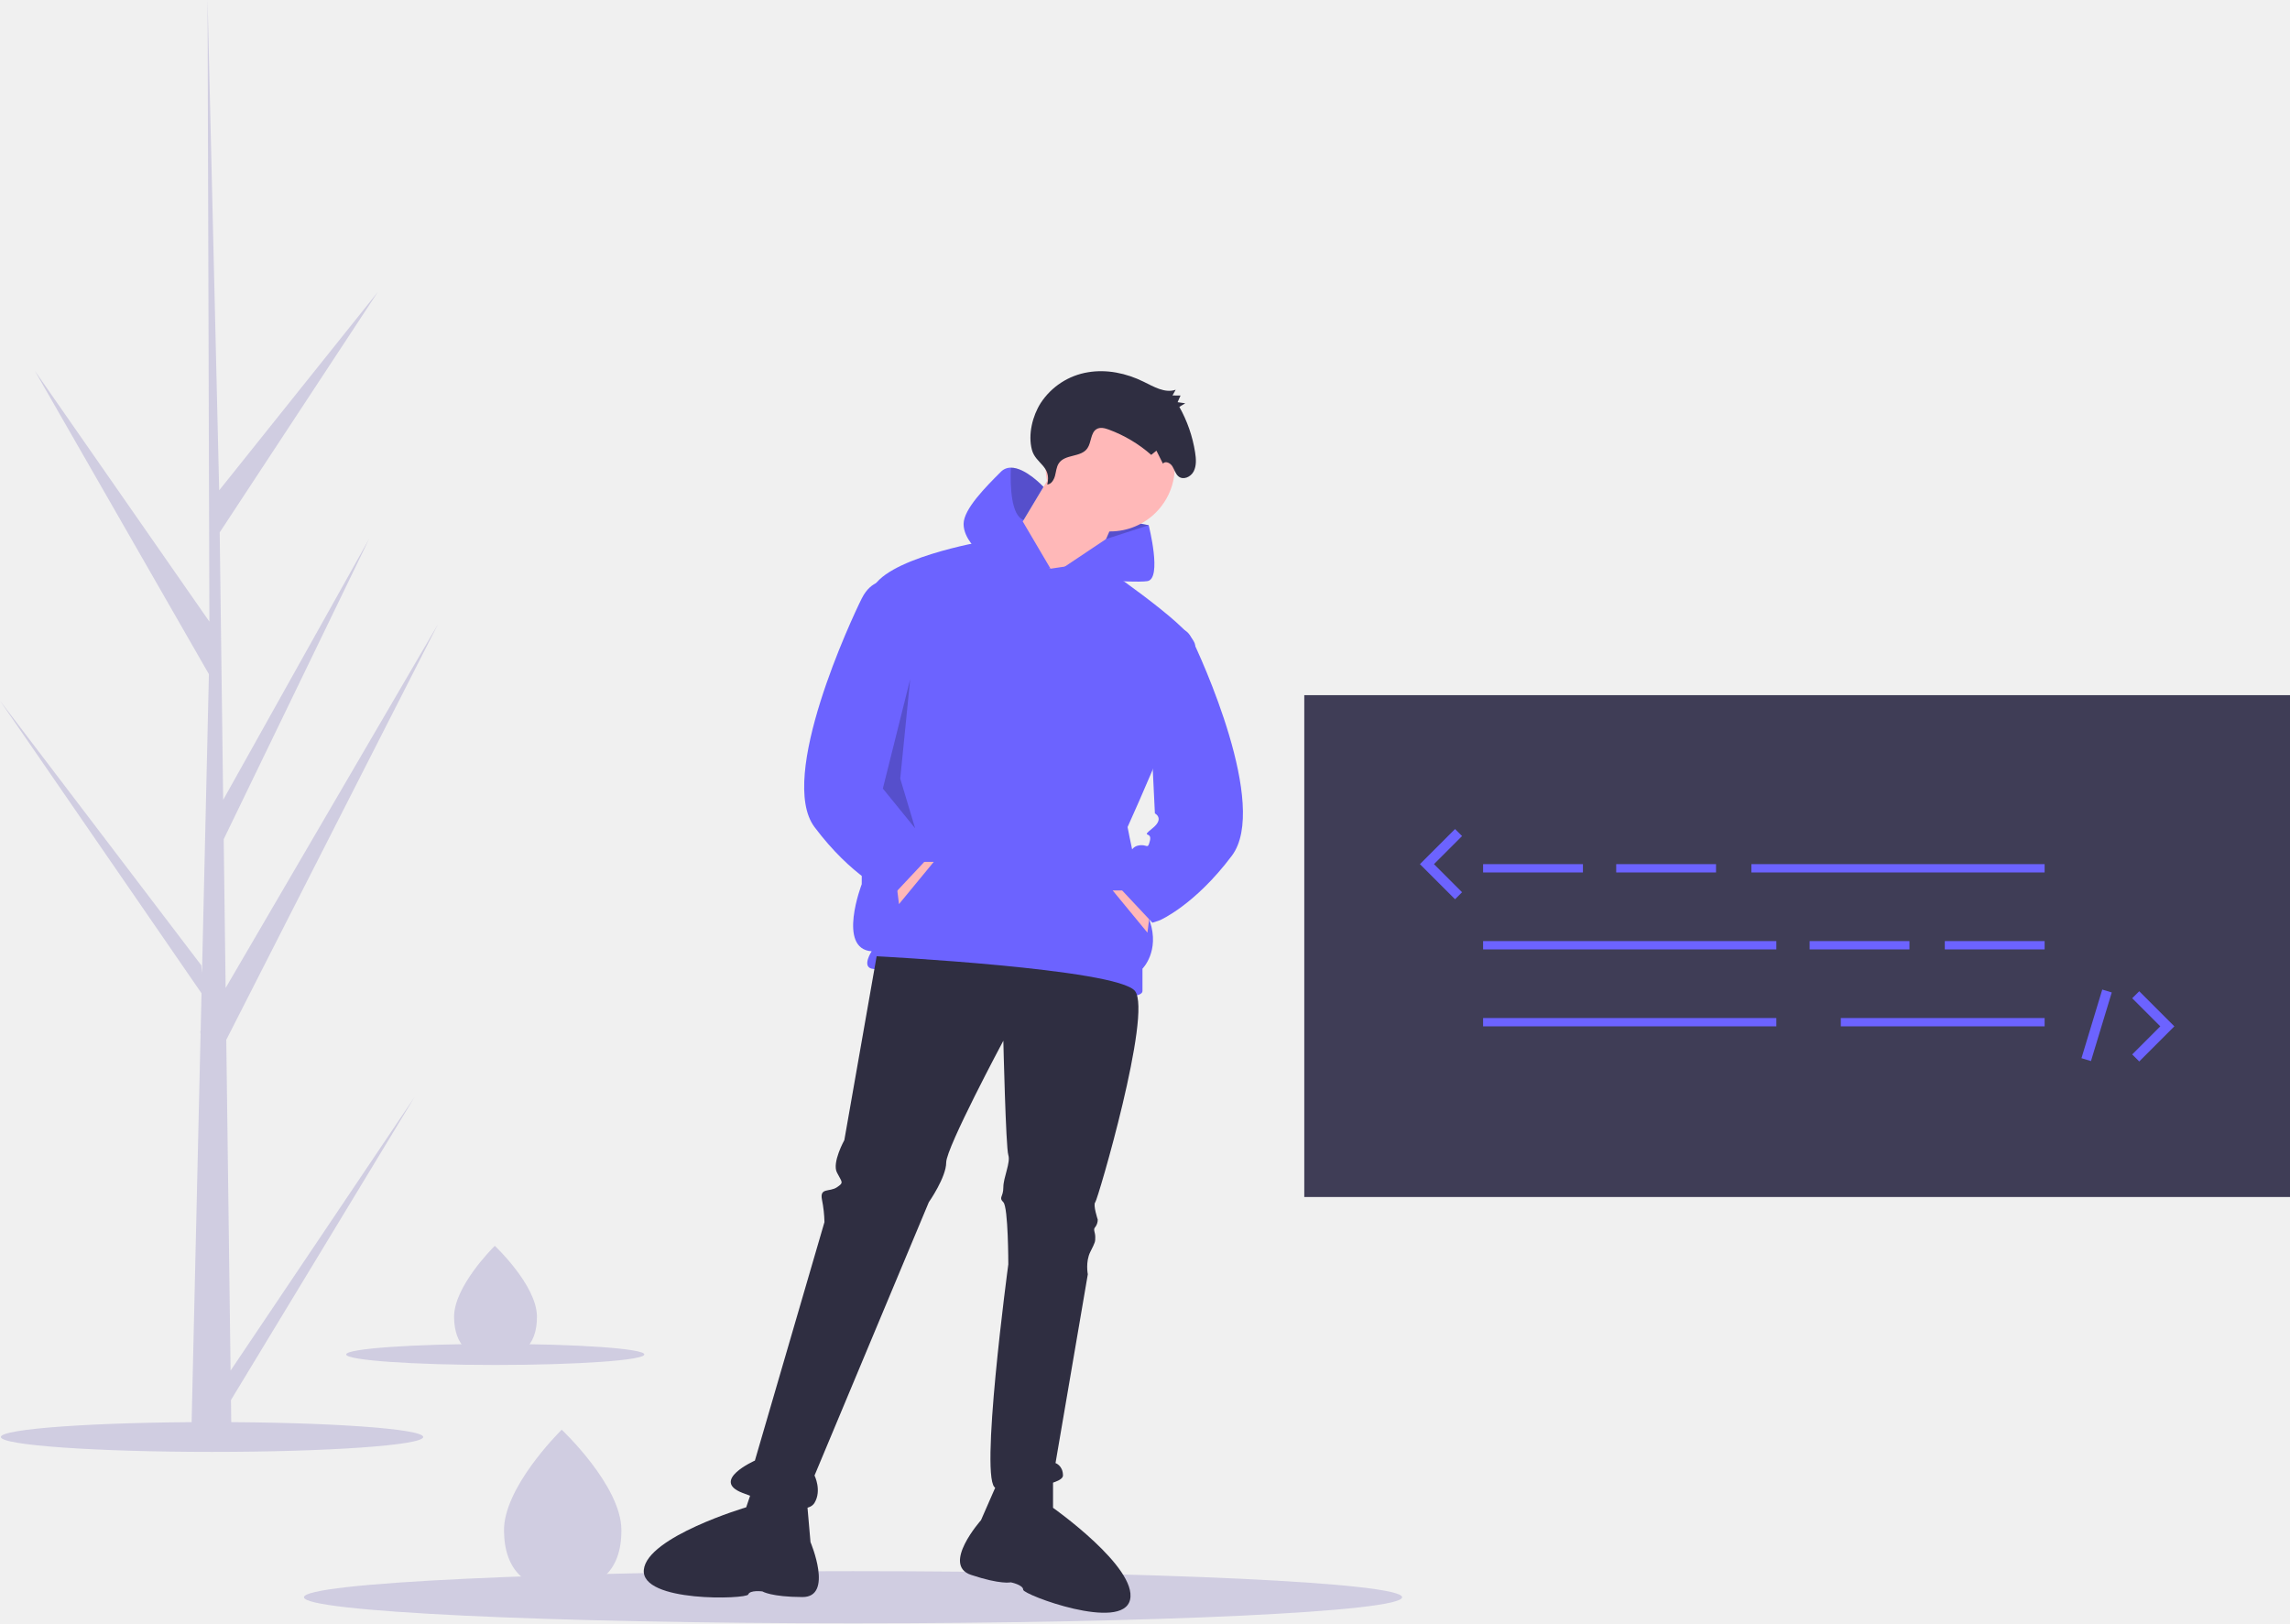
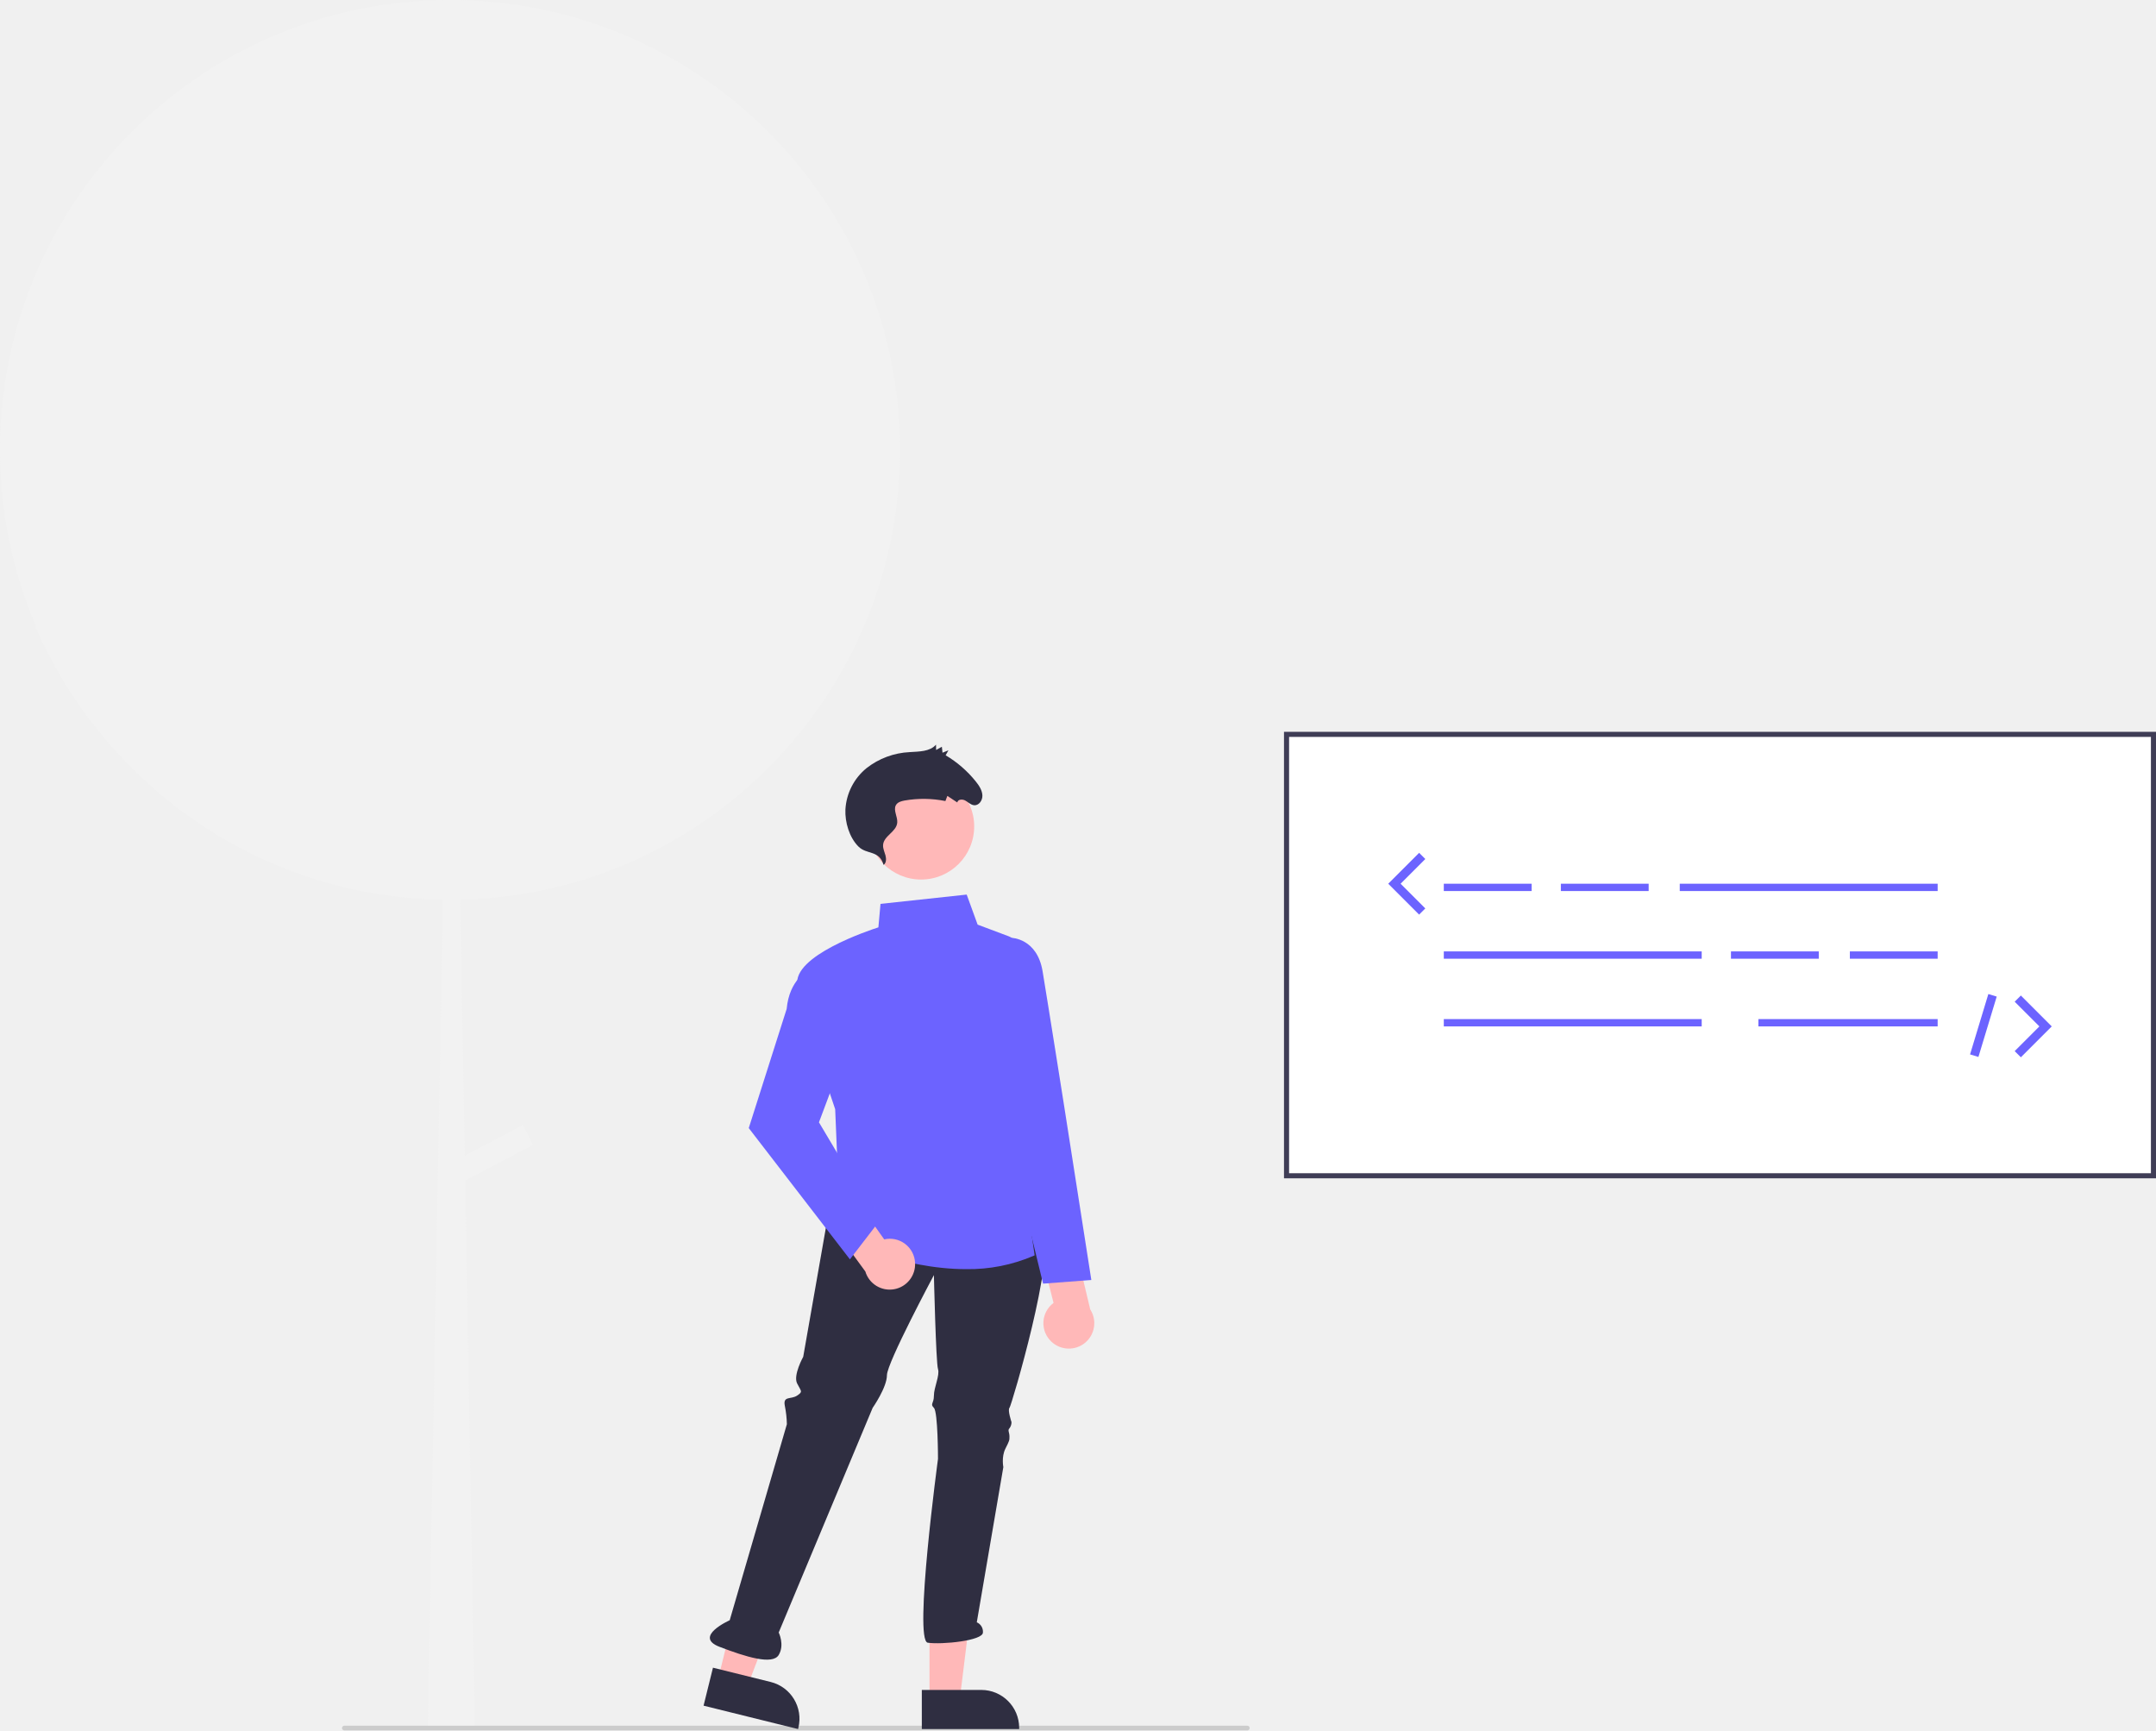
- <svg xmlns="http://www.w3.org/2000/svg" id="e4bbe722-77af-4dff-9d23-13f94132c30a" data-name="Layer 1" width="921.72" height="653.41" viewBox="0 0 921.72 653.41">
-   <ellipse cx="85.344" cy="578.41" rx="85" ry="6" fill="#d0cde1" />
-   <ellipse cx="343.344" cy="642.91" rx="221" ry="10.5" fill="#d0cde1" />
-   <polygon points="458.344 218.41 462.344 211.41 442.344 207.41 440.344 217.41 443.344 225.41 458.344 218.41" fill="#6c63ff" />
-   <polygon points="458.344 218.41 462.344 211.41 442.344 207.41 440.344 217.41 443.344 225.41 458.344 218.41" opacity="0.2" />
-   <circle cx="446.844" cy="187.91" r="26" fill="#ffb8b8" />
-   <polygon points="424.844 187.91 403.844 222.91 434.844 240.91 450.844 203.91 424.844 187.91" fill="#ffb8b8" />
-   <path d="M561.984,352.205l-27-11s-41,7-45,20-4,118-4,118-10,26,4,27c0,0-4,6,0,7s45,0,61,5,48,9,48,4v-9s7-7,3-19-9-38-9-38,30-66,27-74-39.627-32.738-39.627-32.738Z" transform="translate(-139.1401 -123.2952)" fill="#6c63ff" />
-   <polygon points="360.844 355.91 361.844 363.91 375.844 346.91 370.844 346.91 360.844 355.91" fill="#ffb8b8" />
-   <path d="M561.984,352.205l-29-7s-6-5-6-11,9-15,15-21a5.535,5.535,0,0,1,4.02-1.67c5.94-.05,13.14,7.74,13.14,7.74l-7.99,13.33-.36.59Z" transform="translate(-139.1401 -123.2952)" fill="#6c63ff" />
-   <path d="M584.337,340.263l17.147-5.559s5.5,21.5-.5,22.5-39-2-39-2Z" transform="translate(-139.1401 -123.2952)" fill="#6c63ff" />
-   <path d="M491.984,508.205l-13,74s-5,9-3,13,3,4,0,6-7,0-6,5a51.043,51.043,0,0,1,1,9l-28,96s-18,8-5,13,26,9,29,4,0-11,0-11l46-110s7-10,7-16,23-49,23-49,1,43,2,46-2,9-2,13-2,4,0,6,2,25,2,25-12,89-5,90,27-1,27-5-3-5-3-5l13-76s-1-5,1-9,2-4,2-6-1-3,0-4a4.938,4.938,0,0,0,1-3s-2-6-1-7,23-76,16-85S491.984,508.205,491.984,508.205Z" transform="translate(-139.1401 -123.2952)" fill="#2f2e41" />
-   <path d="M540.984,719.205l-7,16s-16,18-4,22,16,3,16,3,5,1,5,3,40,17,43,4-31-37-31-37v-12Z" transform="translate(-139.1401 -123.2952)" fill="#2f2e41" />
-   <path d="M463.849,726.611l1.514,17.398s9.402,22.172-3.247,22.124-16.119-2.276-16.119-2.276-5.057-.652-5.697,1.243S396.964,768.412,398.28,755.136s41.207-25.14,41.207-25.14L443.325,718.626Z" transform="translate(-139.1401 -123.2952)" fill="#2f2e41" />
-   <path d="M560.66,318.322c1.606-.108,2.677-1.858,3.121-3.524s.558-3.49,1.465-4.922c2.486-3.922,8.95-2.338,11.575-6.153,1.614-2.346,1.277-6.167,3.607-7.66,1.472-.943,3.348-.457,4.969.135a54.307,54.307,0,0,1,17.116,10.194l2.088-1.7,2.608,5.214c1.011-1.219,2.961-.274,3.81,1.082s1.26,3.088,2.47,4.076c1.929,1.574,4.941.241,6.11-2.041s.975-5.072.57-7.641a54.737,54.737,0,0,0-6.348-18.322l2.386-1.432-3.085-.441,1.181-2.679-3.232-.038,1.276-2.29c-4.344,1.491-8.834-1.24-12.983-3.275-6.941-3.405-14.748-5.039-22.284-3.774A28.168,28.168,0,0,0,558.027,285.508c-3.286,5.166-5.183,12.667-3.54,18.854C555.98,309.985,562.498,310.861,560.66,318.322Z" transform="translate(-139.1401 -123.2952)" fill="#2f2e41" />
-   <path d="M495.984,357.205s-6-1-10,7-34,72-19,92,29,26,29,26l3,1,15-16-5-7s0-7-4-8-4,2-5-2,4-1-1-5-1-6-1-6Z" transform="translate(-139.1401 -123.2952)" fill="#6c63ff" />
-   <polygon points="462.844 367.41 461.844 375.41 447.844 358.41 452.844 358.41 462.844 367.41" fill="#ffb8b8" />
-   <path d="M600.484,378.705s14-7,18,1,31.5,68,16.5,88-29,26-29,26l-3,1-15-16,5-7s0-7,4-8,4,2,5-2-4-1,1-5,1-6,1-6Z" transform="translate(-139.1401 -123.2952)" fill="#6c63ff" />
-   <polygon points="366.344 273.41 355.344 317.41 368.344 333.41 362.344 313.41 366.344 273.41" opacity="0.2" />
-   <path d="M559.144,319.275l-7.99,13.33c-5.02-1.74-5.44-13.39-5.15-21.07C551.944,311.485,559.144,319.275,559.144,319.275Z" transform="translate(-139.1401 -123.2952)" opacity="0.2" />
-   <path d="M389.248,738.971c.174,17.794-10.344,24.11-23.392,24.237q-.455.004-.905-.001-.907-.011-1.796-.065c-11.784-.719-20.998-7.161-21.16-23.709-.167-17.126,21.51-38.951,23.136-40.565l.003-.001c.062-.062.093-.092.093-.092S389.075,721.178,389.248,738.971Z" transform="translate(-139.1401 -123.2952)" fill="#d0cde1" />
-   <path d="M355.259,653.138c.123,12.561-7.302,17.019-16.512,17.108q-.321.003-.639-.001-.64-.008-1.268-.046c-8.318-.507-14.822-5.055-14.936-16.736-.118-12.089,15.183-27.495,16.331-28.634l.002-.001c.044-.043.066-.065.066-.065S355.136,640.578,355.259,653.138Z" transform="translate(-139.1401 -123.2952)" fill="#d0cde1" />
-   <ellipse cx="199.344" cy="545.184" rx="60" ry="4.235" fill="#d0cde1" />
-   <rect x="524.968" y="279.811" width="396.752" height="202" fill="#3f3d56" />
-   <rect x="596.945" y="347.829" width="40.18" height="3.348" fill="#6c63ff" />
-   <rect x="650.518" y="347.829" width="40.18" height="3.348" fill="#6c63ff" />
-   <rect x="728.366" y="378.801" width="40.18" height="3.348" fill="#6c63ff" />
-   <rect x="782.777" y="378.801" width="40.18" height="3.348" fill="#6c63ff" />
-   <rect x="704.928" y="347.829" width="118.028" height="3.348" fill="#6c63ff" />
-   <rect x="596.945" y="378.801" width="118.028" height="3.348" fill="#6c63ff" />
-   <rect x="596.945" y="409.773" width="118.028" height="3.348" fill="#6c63ff" />
-   <rect x="740.923" y="409.773" width="82.034" height="3.348" fill="#6c63ff" />
-   <polygon points="585.652 361.964 571.516 347.829 585.652 333.693 588.48 336.521 577.172 347.829 588.48 359.136 585.652 361.964" fill="#6c63ff" />
-   <polygon points="861.036 427.257 858.208 424.429 869.516 413.12 858.208 401.813 861.036 398.985 875.172 413.12 861.036 427.257" fill="#6c63ff" />
-   <rect x="968.591" y="533.998" width="28.864" height="4" transform="translate(45.81388 1198.014) rotate(-73.13998)" fill="#6c63ff" />
-   <path d="M231.951,674.977l74.068-110.146-73.916,121.996.155,12.394q-8.111.062-16.064-.27l3.674-159.32-.101-1.229.136-.237.352-15.055L139.14,405.343l81.017,106.499.288,3.182,2.775-120.372L153.16,272.554l70.259,100.951-.733-249.38.002-.83.024.816L227.362,320.657,291.213,240.82,227.571,337.589l1.394,107.67,58.756-105.082L229.181,461.088l.776,59.87,85.447-146.378L230.216,541.844Z" transform="translate(-139.1401 -123.2952)" fill="#d0cde1" />
+ <svg xmlns="http://www.w3.org/2000/svg" id="b80448b0-14d5-4ee1-8d6b-75eb9311be00" data-name="Layer 1" width="909.754" height="730.11" viewBox="0 0 909.754 730.11">
+   <path d="M524.877,274.721C524.821,169.855,439.765,84.889,334.899,84.945c-104.866.056-189.832,85.112-189.776,189.978A189.876,189.876,0,0,0,160.414,349.473c-.186-.206-.377-.407-.562-.615a190.043,190.043,0,0,0,34.582,53.513c.043.048.087.094.131.141,1.166,1.271,2.34,2.536,3.54,3.775a189.3,189.3,0,0,0,133.922,58.272l-6.416,348.493h19.822L341.421,583.044l28.674-15.096-4.374-8.308-24.483,12.89-1.884-107.986A189.874,189.874,0,0,0,524.877,274.721Z" transform="translate(-145.1232 -84.94497)" fill="#f2f2f2" />
+   <path d="M689.062,579.964h363.675V395.855H689.062Z" transform="translate(-145.1232 -84.94497)" fill="#fff" />
+   <path d="M1054.877,582.104H686.922V393.715h367.955Zm-365.815-2.14h363.675V395.855H689.062Z" transform="translate(-145.1232 -84.94497)" fill="#3f3d56" />
+   <rect x="609.233" y="372.864" width="37.047" height="3.087" fill="#6c63ff" />
+   <rect x="658.629" y="372.864" width="37.047" height="3.087" fill="#6c63ff" />
+   <rect x="730.407" y="401.421" width="37.047" height="3.087" fill="#6c63ff" />
+   <rect x="780.574" y="401.421" width="37.047" height="3.087" fill="#6c63ff" />
+   <rect x="708.796" y="372.864" width="108.825" height="3.087" fill="#6c63ff" />
+   <rect x="609.233" y="401.421" width="108.825" height="3.087" fill="#6c63ff" />
+   <rect x="609.233" y="429.978" width="108.825" height="3.087" fill="#6c63ff" />
+   <rect x="741.984" y="429.978" width="75.637" height="3.087" fill="#6c63ff" />
+   <polygon points="598.821 385.897 585.787 372.864 598.821 359.83 601.428 362.438 591.002 372.864 601.428 383.289 598.821 385.897" fill="#6c63ff" />
+   <polygon points="852.732 446.098 850.124 443.491 860.55 433.064 850.124 422.638 852.732 420.031 865.765 433.064 852.732 446.098" fill="#6c63ff" />
+   <rect x="968.733" y="515.78" width="26.613" height="3.688" transform="translate(56.71628 1222.378) rotate(-73.13998)" fill="#6c63ff" />
+   <path d="M671.44,815.055h-381a1,1,0,0,1,0-2h381a1,1,0,0,1,0,2Z" transform="translate(-145.1232 -84.94497)" fill="#ccc" />
+   <polygon points="392.222 717.182 404.962 717.181 411.022 668.043 392.22 668.044 392.222 717.182" fill="#ffb8b8" />
+   <path d="M534.096,797.968l25.089-.001h.001a15.989,15.989,0,0,1,15.988,15.988v.52l-41.077.002Z" transform="translate(-145.1232 -84.94497)" fill="#2f2e41" />
+   <polygon points="303.001 708.456 315.368 711.517 333.057 665.274 314.805 660.757 303.001 708.456" fill="#ffb8b8" />
+   <path d="M445.969,788.583l24.354,6.027.001 0a15.989,15.989,0,0,1,11.679,19.361l-.125.504-39.874-9.868Z" transform="translate(-145.1232 -84.94497)" fill="#2f2e41" />
+   <path d="M495.251,593.646l-11.202,63.766s-4.308,7.755-2.585,11.202,2.585,3.447,0,5.17-6.032,0-5.17,4.308a43.984,43.984,0,0,1,.862,7.755L453.028,768.571s-15.511,6.894-4.308,11.202,22.404,7.755,24.989,3.447,0-9.479,0-9.479l39.638-94.787s6.032-8.617,6.032-13.787,19.819-42.223,19.819-42.223.862,37.053,1.723,39.638-1.723,7.755-1.723,11.202-1.723,3.447,0,5.17,1.723,21.542,1.723,21.542-10.34,76.691-4.308,77.553,23.266-.862,23.266-4.308a4.3,4.3,0,0,0-2.585-4.308l11.202-65.489s-.862-4.308.862-7.755,1.723-3.447,1.723-5.17-.862-2.585,0-3.447a4.255,4.255,0,0,0,.862-2.585s-1.723-5.17-.862-6.032,19.819-65.489,13.787-73.244S495.251,593.646,495.251,593.646Z" transform="translate(-145.1232 -84.94497)" fill="#2f2e41" />
+   <circle cx="388.667" cy="348.694" r="22.404" fill="#ffb8b8" />
+   <path d="M517.961,449.863c1.152-.773,1.197-2.54.81-3.975s-1.088-2.845-1.028-4.304c.165-3.998,5.671-5.601,5.986-9.58.193-2.447-1.705-5.152-.61-7.27.692-1.338,2.301-1.784,3.766-2.041a46.796,46.796,0,0,1,17.165.231l.825-2.168,4.193,2.767c.229-1.346,2.092-1.481,3.309-.835s2.271,1.761,3.6,1.977c2.117.343,3.791-1.95,3.679-4.156s-1.458-4.205-2.867-5.948a47.165,47.165,0,0,0-12.633-10.936l1.164-2.097-2.492,1.001-.273-2.508-2.428,1.365-.035-2.259c-2.599,2.985-7.126,2.882-11.099,3.151a31.952,31.952,0,0,0-18.255,6.787A24.272,24.272,0,0,0,501.855,426.512c-.226,5.271,1.591,11.686,5.483,15.594C510.876,445.659,516.117,443.503,517.961,449.863Z" transform="translate(-145.1232 -84.94497)" fill="#2f2e41" />
+   <path d="M588.764,651.01a10.668,10.668,0,0,1,.919-16.332l-5.976-23.635,13.477-7.134,7.97,33.495A10.726,10.726,0,0,1,588.764,651.01Z" transform="translate(-145.1232 -84.94497)" fill="#ffb8b8" />
+   <path d="M552.744,620.423c-27.233.002-52.301-12.324-52.64-12.493l-.281-.141-2.285-54.846c-.663-1.938-13.712-40.182-15.923-52.338-2.239-12.315,30.215-23.124,34.156-24.388l.894-9.907,36.369-3.919,4.61,12.677,13.048,4.892a6.454,6.454,0,0,1,4,7.582L567.44,517.033l14.264,97.567-.366.165A69.242,69.242,0,0,1,552.744,620.423Z" transform="translate(-145.1232 -84.94497)" fill="#6c63ff" />
+   <path d="M585.258,626.545l-12.621-51.959-13.68-62.7,6.944-31.25h5.937c.109,0,10.897.161,13.22,14.097,2.25,13.498,9.034,56.457,9.102,56.889l11.466,73.384Z" transform="translate(-145.1232 -84.94497)" fill="#6c63ff" />
+   <path d="M531.252,617.764a10.668,10.668,0,0,0-13.025-9.897l-14.108-19.882-14.173,5.626,20.317,27.797a10.726,10.726,0,0,0,20.988-3.645Z" transform="translate(-145.1232 -84.94497)" fill="#ffb8b8" />
+   <path d="M503.757,616.291l-42.688-55.379,15.995-50.269c1.172-12.638,9.081-16.167,9.417-16.311l.513-.22,13.918,37.117L490.693,558.48,515.776,600.666Z" transform="translate(-145.1232 -84.94497)" fill="#6c63ff" />
</svg>
